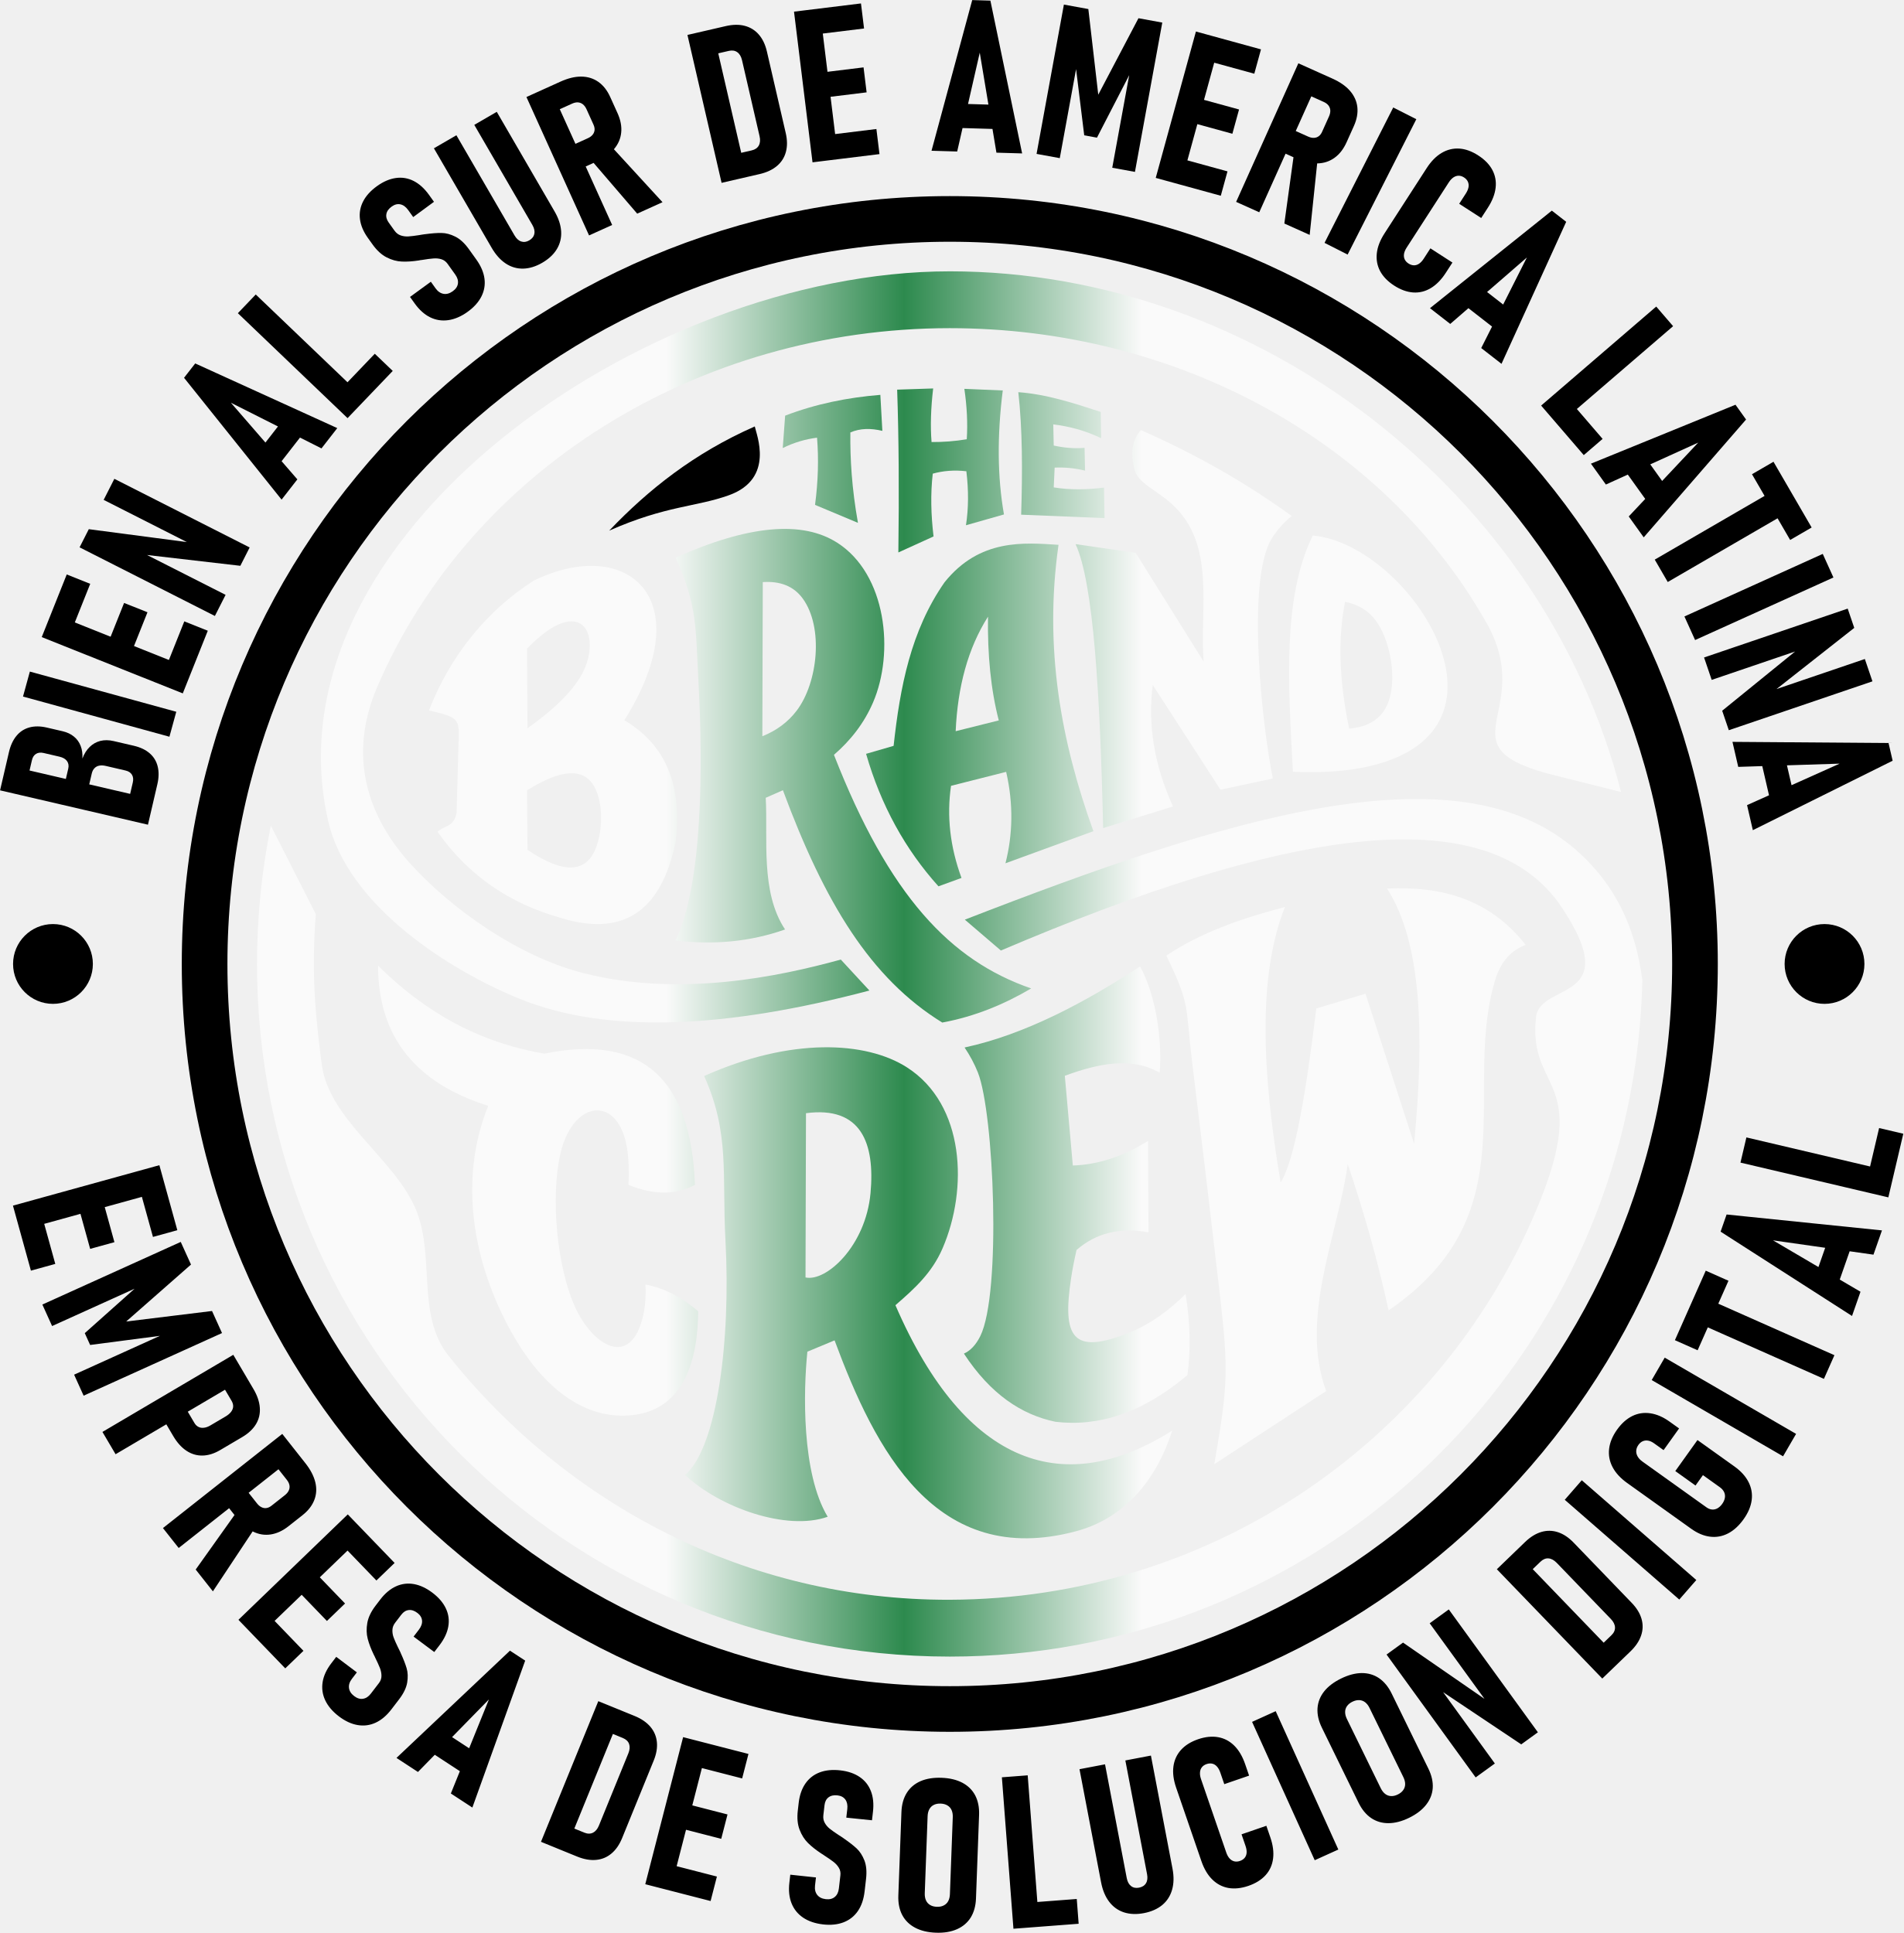
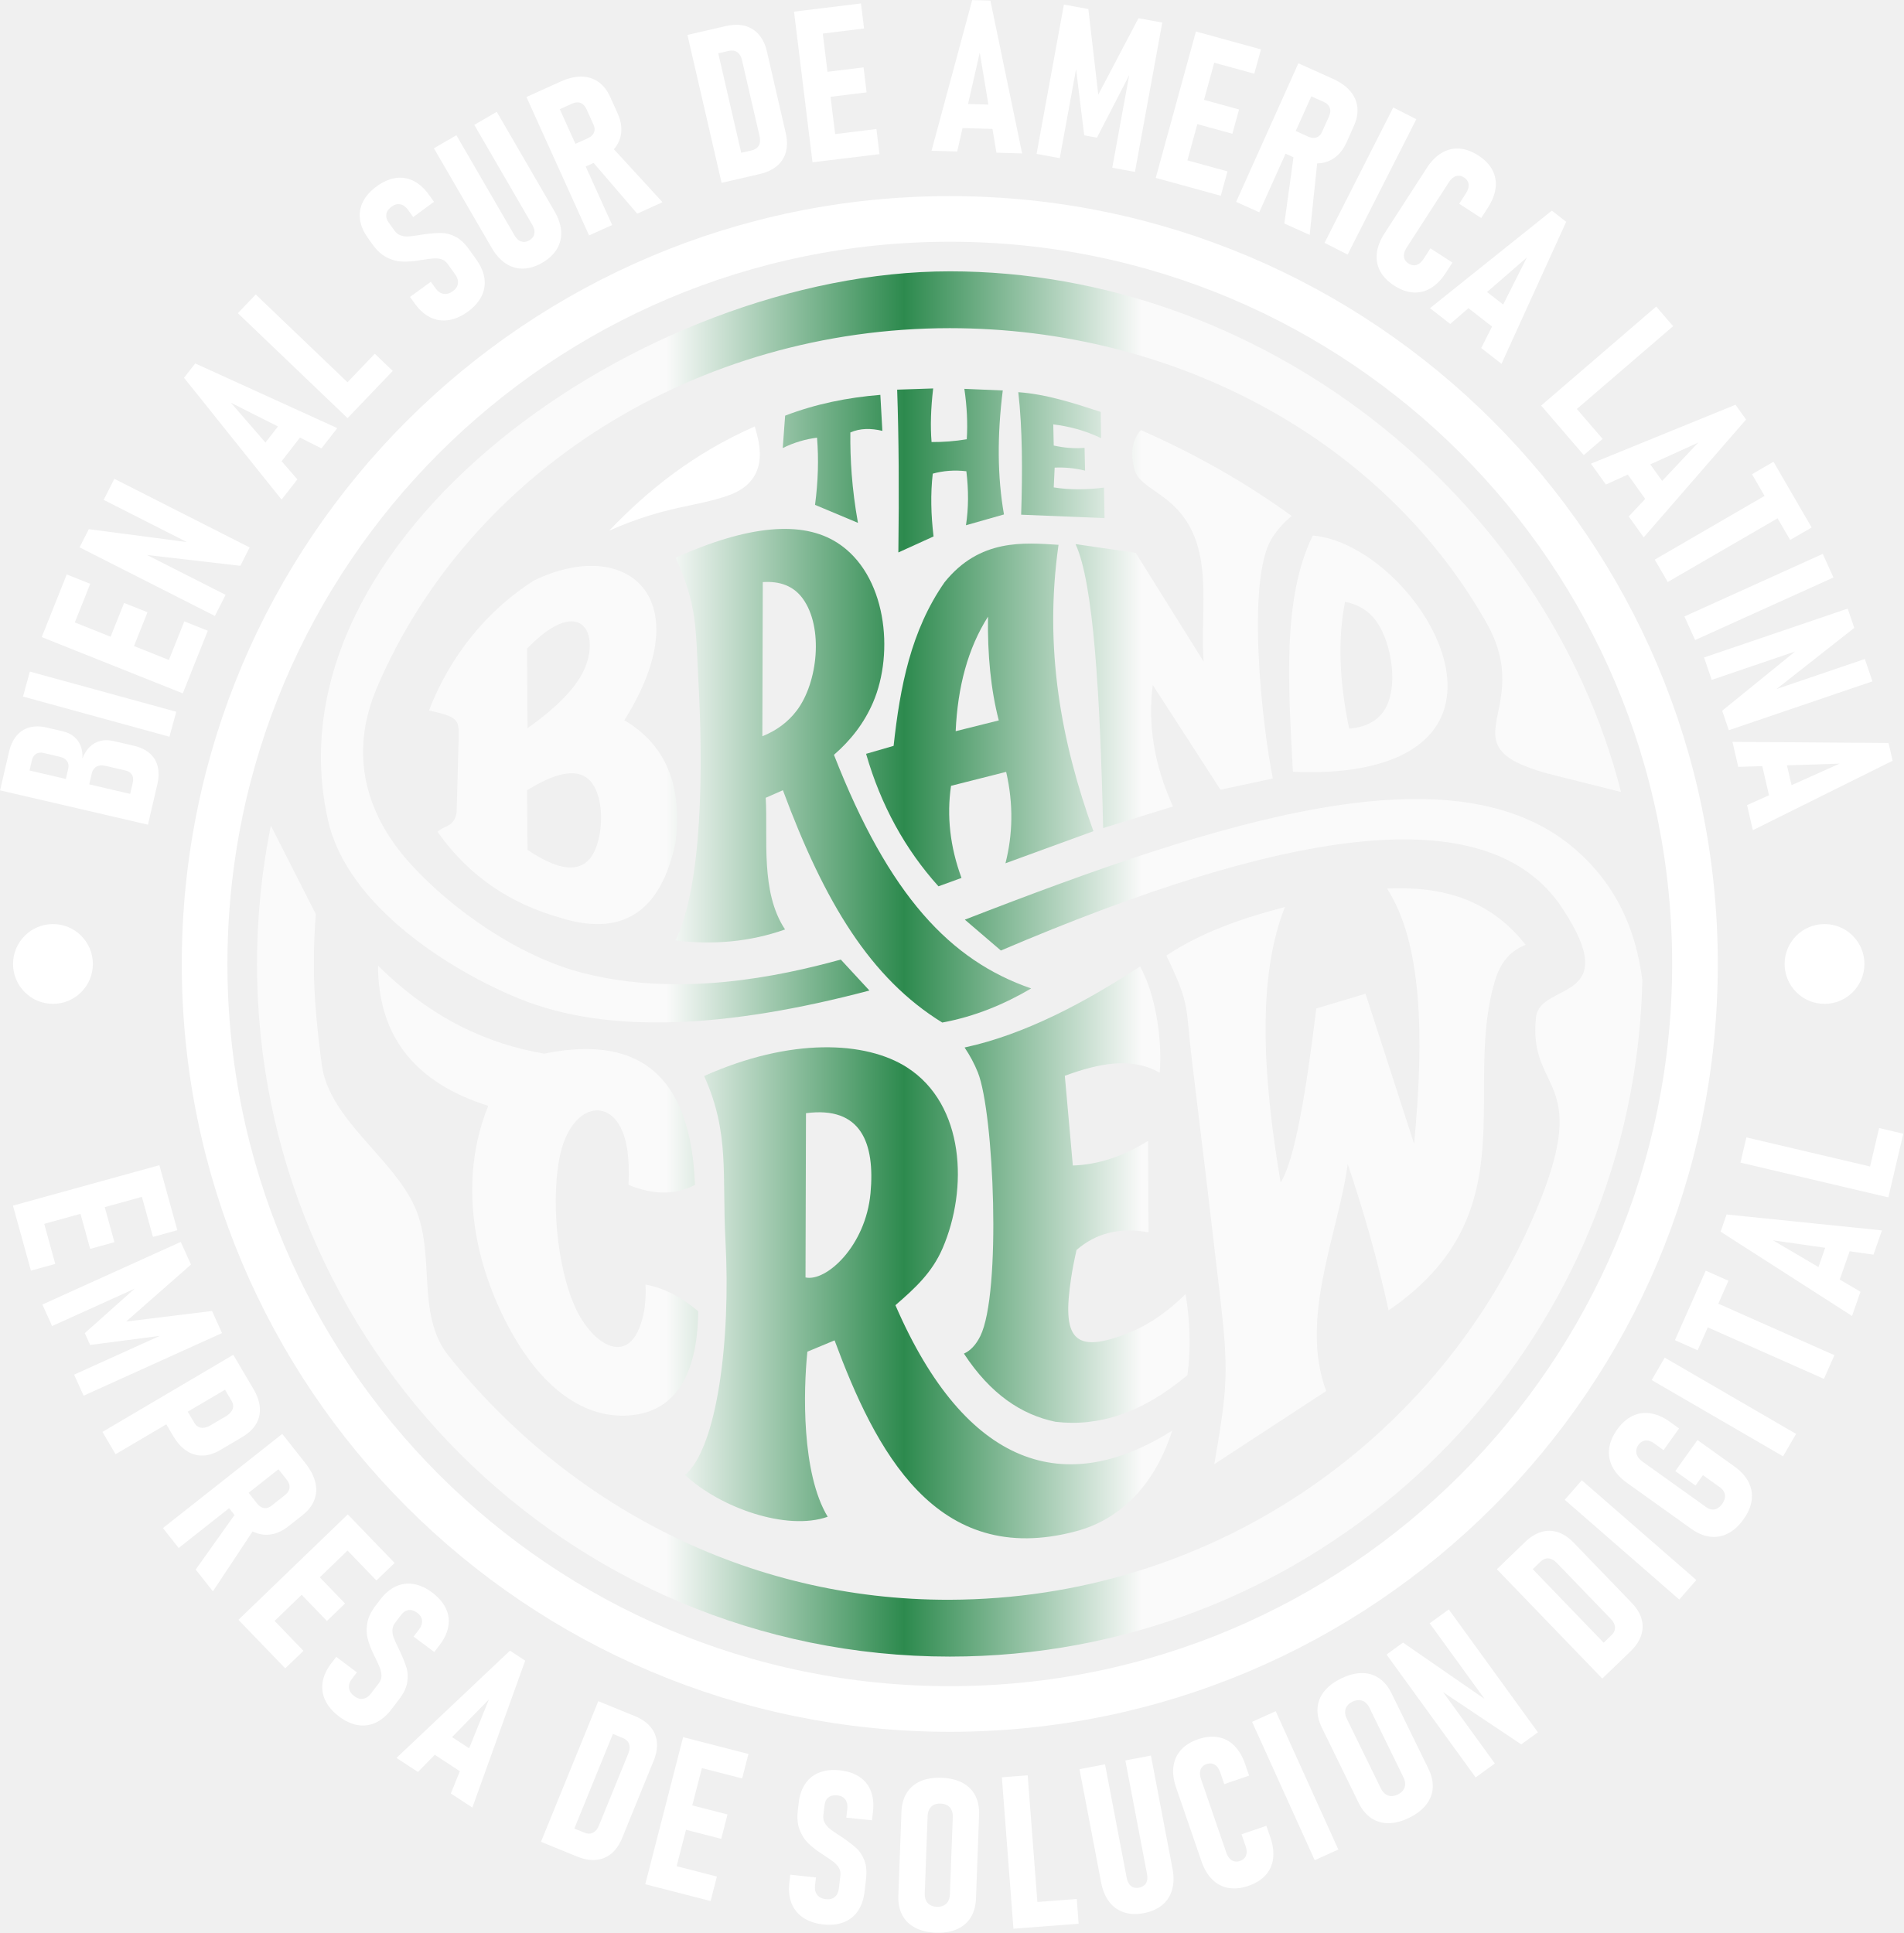
<svg xmlns="http://www.w3.org/2000/svg" xml:space="preserve" width="56.489mm" height="57.382mm" version="1.1" style="shape-rendering:geometricPrecision; text-rendering:geometricPrecision; image-rendering:optimizeQuality; fill-rule:evenodd; clip-rule:evenodd" viewBox="0 0 5660.02 5749.45">
  <defs>
    <style type="text/css">
   
-     .str0 {stroke:black;stroke-width:135.74;stroke-miterlimit:22.926}
+     .str0 {stroke:white;stroke-width:135.74;stroke-miterlimit:22.926}
    .fil2 {fill:none}
    .fil0 {fill:url(#shimmer)}
-     .fil1 {fill:black}
-     .fil3 {fill:black;fill-rule:nonzero}
+     .fil1 {fill:white}
+     .fil3 {fill:white;fill-rule:nonzero}
   
  </style>
    <linearGradient id="shimmer" x1="0%" y1="0%" x2="100%" y2="0%" gradientUnits="userSpaceOnUse">
      <stop offset="0%" stop-color="#fafafa" />
      <stop offset="35%" stop-color="#fafafa" />
      <stop offset="47.5%" stop-color="#2d8a4e" />
      <stop offset="60%" stop-color="#fafafa" />
      <stop offset="100%" stop-color="#fafafa" />
      <animate attributeName="x1" from="-100%" to="100%" dur="2.5s" repeatCount="indefinite" />
      <animate attributeName="x2" from="0%" to="200%" dur="2.5s" repeatCount="indefinite" />
    </linearGradient>
  </defs>
  <g id="Capa_x0020_1">
    <path class="fil0" d="M1275.58 2113.31c63.29,-163.5 173.47,-298.58 312.23,-386.6 275.13,-133.76 498.29,50.02 268.82,415.63 121.19,71.33 173.65,191.17 152.25,363.12 -43.73,209.18 -159.64,282.49 -345.96,223.3 -144.26,-41.45 -267.71,-121.05 -361.67,-254.75 18.87,-18.87 48.63,-12.87 56.6,-56.61 1.7,-62.25 3.41,-124.5 5.1,-186.75 2.42,-89.76 12.17,-95.71 -87.37,-117.35zm291.72 -184.13l1.37 236.8c46.33,-32.82 118.35,-88.47 156.68,-151.71 69.1,-114.01 11.64,-260.28 -158.05,-85.1zm0 421.52l1.37 177.13c107.67,72.65 175.82,69.64 204.58,-8.78 18.84,-51.34 20.96,-130.25 -5.67,-178.84 -30.54,-55.69 -95.53,-55.11 -200.28,10.49z" />
    <path class="fil0" d="M2009.08 1658.59c65.08,144.62 58.98,203.77 67.99,370.49 13.48,249.07 12.96,601.29 -68.39,768.33 113.3,13.55 222.16,3.82 325.89,-32.85 -73.97,-111.47 -50.61,-270.61 -57.5,-391.62l51.1 -22.56c124.36,335.05 260.6,559.35 473.91,691.06 97.37,-18 184.1,-54.23 264.45,-101.43 -240.11,-82.86 -422.71,-275.25 -586.56,-694.9 49.72,-43 89.52,-93.87 116.05,-155.23 64.65,-149.45 39.94,-381.84 -105.86,-475.39 -103.78,-66.61 -263.18,-53.3 -481.07,44.1zm259.25 72.77l-1.3 458.55c42.12,-16.87 76.34,-42.17 102.22,-76.31 63.03,-83.1 80.57,-248.07 17.56,-333.81 -27.15,-36.93 -67.38,-51.83 -118.48,-48.42z" />
    <path class="fil0" d="M2575.55 2242.16l81.87 -23.73c19.07,-175.26 51.46,-343.08 151.48,-486.52 104.68,-130.55 236.35,-117.87 338.96,-111.42 -43.97,308.3 8.08,586.79 103.75,851.74l-261.54 95.48c21.69,-85.38 24.08,-175.59 2.07,-271.91l-163.97 41.51c-13.07,89.53 -3.11,180.83 31.13,274l-68.49 24.91c-98.77,-109.72 -171.09,-240.63 -215.26,-394.05zm266.43 -67.32l128.2 -32.05c-23.65,-91.52 -33.74,-194.93 -32.05,-308.62 -59.7,94.04 -90.28,208.64 -96.15,340.68z" />
    <path class="fil0" d="M3198.46 1618.38l178.86 25.94 202.08 323.6c-12.7,-157.32 38.52,-350.62 -95.97,-470.04 -48.24,-42.82 -98.32,-60.86 -109.43,-100.24 -12.98,-49.25 -7.74,-89.17 18.69,-118.37 160.9,70.66 310.76,155.39 448.57,255.44 -22.8,18.53 -42.09,40.14 -57.96,64.73 -79.7,123.55 -28.51,569.05 1.89,716.11l-155.75 33.24 -201.44 -311.51c-14.62,115.12 2.84,235.16 60.23,361.35l-207.67 64.38c-9.1,-398 -28.64,-729.33 -82.08,-844.62z" />
    <path class="fil0" d="M3904 1592.8c290.76,26 659.59,597.67 139.51,692 -56.95,10.32 -123.15,13.92 -198.68,10.7 -13.4,-256.33 -32.25,-516.25 59.17,-702.7zm95.88 197.02c-20.55,104.69 -19.06,228.33 12.31,377.52 44.14,-3.98 79.32,-19.26 101.66,-50.69 47.27,-66.54 25.18,-200.9 -18,-264.5 -25.31,-37.26 -58.7,-54.58 -95.98,-62.33z" />
    <path class="fil0" d="M2334.85 1236.29c91.08,-34.96 185.81,-54.03 283.14,-61.86l5.95 107.08c-33.62,-7.96 -65.71,-8.15 -95.18,4.76 -0.8,79.18 4.2,165.64 22.6,268.87l-127.61 -53.46c9.31,-70.29 11.05,-136.8 5.95,-199.87 -34.11,4.33 -67.9,14.01 -102.01,30.86l7.14 -96.37z" />
    <path class="fil0" d="M2667.96 1158.96l107.08 -3.57c-6.86,58.41 -8.64,111.76 -4.76,159.42 34.58,0.19 69.44,-2.37 104.69,-8.33 3.08,-47.53 0.5,-97.58 -7.14,-149.9l114.21 4.76c-16.83,133.74 -16.14,256.97 3.57,368.81l-113.02 32.12c7.82,-50.36 8,-103.97 1.19,-160.61 -36.12,-4.15 -69.25,-1.37 -99.94,7.14 -6.91,60.08 -5.33,122.56 2.37,186.79l-104.68 47.58c2.38,-179.3 1.34,-341.43 -3.58,-484.22z" />
    <path class="fil0" d="M3028.27 1166.48c83.47,5.89 165.25,32.68 245.07,58.67l1.21 78.15c-48.3,-23.21 -95.59,-35.25 -142.3,-41.05l1.36 62.94c30.56,6.74 61.12,9.48 91.68,6.84l1.53 67.79c-31.69,-7.68 -60.14,-10.19 -90.47,-8.97l-2.75 58.84c47.35,7.69 97.43,7.2 149.54,0.6l1.57 90.75 -248.01 -10.17c4.17,-129.62 4,-254.2 -8.46,-364.4z" />
    <path class="fil0" d="M1124.21 2872.25c162.03,159.99 327.3,232.93 494.2,261.68 300.49,-61.26 436.88,85.33 448.21,390.37 -55.11,29.23 -120.12,31.47 -197.6,0 1.93,-41.77 0.62,-78.39 -4.34,-109.17 -25.9,-160.49 -161.61,-143.96 -198.2,16.45 -29.15,127.8 -11.35,335.53 44.29,457.45 50.62,110.88 164.29,185.84 201.85,24.17 6.2,-26.74 8.46,-57.66 6.99,-92.5 55.41,10.51 107.61,37.05 156.64,79.52 -1.04,142.35 -40.45,299.99 -208.91,310 -147.62,8.77 -265.98,-103.27 -346.27,-247.5 -114.04,-204.91 -158.96,-451.91 -69.15,-673.58 -214.34,-67.31 -327.21,-203.79 -327.72,-416.89z" />
    <path class="fil0" d="M2093.96 3200.47c76.86,170.8 52.79,293.73 63.43,490.61 15.89,294.16 -24.15,613.04 -120.1,696.2 103.69,96.84 301.57,167.44 424.07,124.13 -78.25,-129.83 -72.32,-375.48 -60.41,-491.03l80.89 -33.63c120,323.31 299.73,680.08 718.85,567.55 132.6,-35.6 233.55,-138.25 285.29,-299.21 -317.21,200.81 -613.27,111.72 -823.19,-372.95 58.71,-50.79 108.89,-96.7 140.21,-169.14 76.31,-176.51 66.6,-427.56 -105.58,-538.04 -122.57,-78.64 -346.13,-89.54 -603.46,25.5zm302.84 110.58l-1.39 488.56c61.52,13.51 178.83,-92.99 193.34,-250.78 13.68,-148.98 -28.04,-259.51 -191.95,-237.78z" />
    <path class="fil0" d="M2868.45 3115.64c180.49,-38.82 359.41,-135.1 521.92,-241.15 45.69,82.92 66.25,213.72 58.37,316.12 -83.06,-47.53 -180.67,-28.16 -282.16,9.17l23.82 266.85c74.56,-2.22 149.1,-26.74 223.66,-73.18l1.38 271.99c-84.14,-15.46 -155.63,1.61 -214,52.47 -7.02,30.78 -12.58,59.51 -16.52,85.98 -25.47,170.92 2.28,229.19 173.92,159.64 60.04,-24.32 115.28,-63.61 166.82,-114.46 14.12,86.49 15.56,166.64 5.47,241.02 -134.7,113.47 -265.25,154.17 -392.57,138.77 -101.05,-20.97 -193.13,-82.29 -272.06,-202.68 18.96,-8.68 35.42,-25.3 48.69,-52.1 63.12,-127.44 40.71,-664.4 -7.19,-784.22 -10.52,-26.28 -23.85,-50.96 -39.54,-74.22z" />
    <path class="fil0" d="M3468.49 2842.38c103.08,-69.06 224.7,-111.25 352.63,-144.61 -81.66,205.45 -67.71,494.56 -12.81,819.47 41.82,-66.02 75.5,-266.43 106.1,-517.66l146.33 -43.9 144.5 446.31c31.01,-322.92 23.21,-598.94 -80.48,-759.1 159.3,-7.37 303.46,29.02 412.29,167.55 -40.05,14.78 -70.16,45.2 -87.72,95.24 -106.65,330.6 103.67,702.33 -319.94,991.8 -32.13,-146.9 -72.95,-291.87 -121.58,-435.11 -26.82,203.07 -145.14,457.36 -63.99,675.07l-332.74 217.56c40.06,-231.74 43.08,-275.97 15.96,-509.85 -28.95,-249.6 -55.92,-475.33 -81.79,-685.2 -20.39,-165.39 -3.74,-167.76 -76.77,-317.56z" />
    <path class="fil0" d="M4884.01 2915.23c-1.89,82.71 -8.67,164.22 -20.03,244.24 -141.94,999.35 -1000.95,1767.85 -2039.51,1767.85 -1137.8,0 -2060.15,-922.35 -2060.15,-2060.15 0,-140.93 14.19,-278.52 41.14,-411.49l133.62 263.16 0.03 0.03c-3.82,48.93 -5.76,98.39 -5.76,148.3 0,102.16 10.59,202.07 23.7,300.19 21.59,161.71 210.9,275.49 276.78,423.28 63.23,141.86 1.46,318.42 100.4,442.4 351.15,440 885.05,727.22 1490.25,725.26 768.25,-2.48 1429.54,-459.19 1725.53,-1116.42 200.49,-445.27 -8.32,-383.18 17.92,-616.76 11.8,-105.21 263.5,-42.2 78.22,-323.62 -225.19,-341.97 -846.31,-225.3 -1669.7,125.73l-107.19 -91.83c769.8,-298.93 1458.31,-518.34 1815.64,-209.06 119.26,104.35 178.7,232.75 199.12,388.91z" />
    <path class="fil0" d="M2824.48 807.02c919.16,0 1768.65,658.3 1996.11,1548.64l-188.96 -47.43c-357.6,-86.46 -57.99,-185.46 -211.59,-456.61 -307.75,-543.27 -924.88,-875.56 -1595.56,-875.56 -749.58,0 -1427.24,422.47 -1703.18,1068.43 -86.59,202.7 -30.66,382.2 100.51,526.21 121.31,133.19 319.62,274.56 513.16,323.72 286.52,72.77 582.62,10.04 765.4,-40.34l85.06 92.14c-421.98,111.48 -777.59,131.44 -1040.97,24.3 -202.42,-82.35 -510.34,-273.84 -568.6,-529.04 -191.27,-837.85 933.53,-1634.45 1848.63,-1634.45z" />
    <path class="fil1" d="M2244.57 1268.38c-180.22,79.34 -316.56,187.95 -432.88,309.89 169.74,-75.01 258.3,-70.04 356.26,-105.42 136.79,-49.35 81.21,-180.85 76.62,-204.47z" />
    <circle class="fil2 str0" cx="2824.48" cy="2867.17" r="2216.03" />
    <path class="fil3" d="M379.54 2393.6l15.31 -65.89c2.15,-9.3 1.36,-17.1 -2.42,-23.32 -3.76,-6.32 -10.08,-10.5 -18.96,-12.56l-58.98 -13.71c-7.22,-1.67 -13.69,-1.98 -19.41,-0.8 -5.69,1.06 -10.43,3.67 -14.2,7.69 -3.87,4.01 -6.48,9.17 -7.99,15.67l-15.03 64.66 -69.52 -16.15 14.62 -62.9c2.06,-8.88 0.75,-16.36 -3.68,-22.61 -4.53,-6.28 -12,-10.63 -22.54,-13.08l-47.19 -10.97c-8.79,-2.03 -16.28,-1.16 -22.39,2.64 -6.11,3.81 -10.15,9.95 -12.16,18.63l-14.69 63.2 -70.12 -16.29 16.43 -70.75c4.59,-19.73 12.02,-35.85 22.34,-48.37 10.31,-12.51 23.24,-20.83 38.48,-25.03 15.33,-4.16 32.62,-4.06 51.72,0.38l47.21 10.96c13.32,3.1 24.5,8.42 33.45,15.83 9.07,7.33 15.73,16.6 20,27.72 4.39,11.14 6.05,23.62 5.19,37.67 5.37,-14.21 12.63,-25.8 21.74,-34.57 9.04,-8.9 19.66,-14.82 31.7,-17.91 12.11,-2.95 25.27,-2.83 39.63,0.51l59.9 13.92c19.32,4.49 35,11.93 47.06,22.36 12.05,10.42 20.01,23.49 23.88,39.18 3.87,15.7 3.59,33.29 -0.97,52.91l-17.97 77.35 -70.45 -16.37zm-379.33 -42.84l17.49 -75.29 439.79 102.18 -17.49 75.3 -439.79 -102.19z" />
    <polygon id="_1" class="fil3" points="524.2,2117.05 503.83,2191.29 68.42,2071.78 88.8,1997.55 " />
    <path id="_2" class="fil3" d="M124.12 1894.96l28.54 -71.5 419.44 167.39 -28.53 71.5 -419.45 -167.39zm362.28 107.81l61.7 -154.62 69.83 27.86 -61.7 154.61 -69.83 -27.85zm-173.33 -69.18l55.96 -140.24 69.53 27.74 -55.96 140.24 -69.53 -27.74zm-176.29 -70.35l61.7 -154.62 69.83 27.86 -61.7 154.61 -69.83 -27.85z" />
    <polygon id="_3" class="fil3" points="236.66,1627.96 264.06,1573.97 580.74,1615.61 587.72,1628.55 308.29,1486.78 340.06,1424.18 742.41,1628.32 714.73,1682.89 414.09,1648.07 406.67,1635.27 670.88,1769.32 639.02,1832.1 " />
    <path id="_4" class="fil3" d="M547.31 1123.66l33.22 -42.66 422.45 192.36 -46.97 60.33 -269.35 -135.8 197.63 227.92 -46.9 60.24 -290.08 -362.38zm222.9 217.2l75.56 -97.05 56.81 44.23 -75.56 97.06 -56.81 -44.24z" />
    <path id="_5" class="fil3" d="M707.35 931.53l53.22 -55.62 326.21 312.15 -53.21 55.62 -326.22 -312.15zm294.67 238.23l112.53 -117.6 53.39 51.1 -112.53 117.6 -53.39 -51.1z" />
    <path id="_6" class="fil3" d="M1390.5 927.52c-19.23,13.77 -38.28,21.93 -57.21,24.66 -18.92,2.72 -36.93,-0.04 -53.95,-8.33 -16.93,-8.35 -32.31,-21.99 -45.89,-40.95l-14.14 -19.75 61.96 -45.15 14.13 19.74c6.61,9.23 14.47,14.56 23.47,16.2 9.1,1.57 18.19,-1.02 27.41,-7.62 9.14,-6.54 14.27,-14.14 15.5,-22.96 1.21,-8.7 -1.41,-17.64 -7.9,-26.7l-22.96 -32.07c-4.88,-6.8 -10.91,-11.22 -18.28,-13.52 -7.38,-2.27 -15.24,-3.04 -23.86,-2.34 -8.55,0.64 -19.8,2.04 -33.65,4.39 -0.92,0.15 -1.78,0.25 -2.64,0.33 -0.85,0.09 -1.69,0.17 -2.63,0.31l-4.34 0.89c-18.56,2.86 -35.38,3.95 -50.32,3.3 -14.96,-0.5 -30.09,-4.67 -45.3,-12.43 -15.14,-7.66 -29.19,-20.56 -42.09,-38.59l-13.58 -18.97c-13.34,-18.62 -21.29,-37.18 -23.71,-55.68 -2.47,-18.57 0.67,-36.21 9.24,-53.03 8.56,-16.82 22.49,-32.14 41.63,-45.85 18.71,-13.4 37.28,-21.35 55.87,-23.97 18.51,-2.57 36.12,0.35 52.87,8.82 16.83,8.57 32.03,22.33 45.62,41.3l14.82 20.69 -61.78 45.4 -15 -20.95c-6.73,-9.39 -14.46,-15.07 -23.05,-16.88 -8.66,-1.88 -17.14,0.29 -25.77,6.46 -9.05,6.48 -14.46,13.87 -15.92,22.21 -1.53,8.41 0.66,16.75 6.7,25.2l17.53 24.49c4.94,6.89 11.01,11.54 18.28,14.04 7.25,2.49 14.86,3.45 22.75,3.01 7.99,-0.5 18.54,-1.79 31.8,-3.85 2.5,-0.51 5.03,-1 7.66,-1.33 2.72,-0.38 5.38,-0.84 8.11,-1.23 0.47,-0.07 0.93,-0.15 1.23,-0.1 0.38,-0.01 0.85,-0.08 1.32,-0.16 19.28,-2.59 35.45,-3.87 48.55,-3.6 13.13,0.12 26.8,3.76 41.05,10.9 14.19,7.05 27.69,19.55 40.47,37.4l21.92 30.61c13.58,18.96 21.71,37.78 24.25,56.45 2.54,18.65 -0.49,36.47 -8.98,53.38 -8.51,16.9 -22.2,32.19 -41.25,45.84z" />
    <path id="_7" class="fil3" d="M1612.5 781.56c-19.36,11.23 -38.33,16.97 -56.83,17.4 -18.56,0.34 -35.85,-4.71 -51.75,-15.22 -15.95,-10.59 -29.84,-26.08 -41.81,-46.71l-171.74 -295.96 66.85 -38.8 172.86 297.88c5.48,9.45 12.08,15.54 19.8,18.07 7.77,2.6 15.73,1.53 23.98,-3.26 8.44,-4.9 13.5,-11.39 15.09,-19.42 1.73,-8.01 -0.19,-16.81 -5.67,-26.26l-172.86 -297.88 66.86 -38.8 171.75 295.96c11.97,20.63 18.53,40.37 19.71,59.54 1.14,19.08 -3.14,36.64 -12.64,52.58 -9.56,15.85 -24.06,29.54 -43.59,40.87z" />
    <path id="_8" class="fil3" d="M1673.97 444.67l74.09 -33.52c6.09,-2.76 10.82,-6.18 14.27,-10.41 3.38,-4.09 5.32,-8.81 5.8,-13.92 0.43,-4.97 -0.63,-10.41 -3.17,-16.02l-20.76 -45.89c-2.8,-6.18 -6.4,-11.07 -10.68,-14.6 -4.38,-3.5 -9.29,-5.35 -14.72,-5.8 -5.5,-0.31 -11.23,0.89 -17.32,3.65l-74.1 33.52 -30.46 -67.33 69.85 -31.6c22.32,-10.09 42.87,-15.09 61.9,-14.96 19.07,0.21 35.95,5.39 50.6,15.63 14.69,10.35 26.44,25.29 35.32,44.9l21.75 48.1c9.14,20.2 12.81,39.38 11.01,57.52 -1.75,18.26 -8.85,34.73 -21.28,49.44 -12.43,14.7 -29.67,27.03 -51.79,37.04l-69.85 31.59 -30.46 -67.34zm-108.45 -156.13l68.69 -31.07 186.21 411.67 -68.69 31.08 -186.21 -411.68zm190.23 184.89l58.35 -42.11 156.07 170.08 -75.26 34.05 -139.16 -162.02z" />
    <path id="_9" class="fil3" d="M2179.15 460.3l56.3 -13c10.03,-2.31 17.06,-7.2 21.13,-14.56 4.05,-7.46 4.75,-16.66 2.17,-27.82l-52.1 -225.75c-2.55,-11.06 -7.21,-19.02 -14.13,-23.95 -6.9,-4.94 -15.35,-6.14 -25.37,-3.83l-56.31 13 -16.61 -72.01 63.84 -14.74c20.97,-4.84 39.84,-5.18 56.5,-0.86 16.79,4.4 30.76,13.05 42.02,26 11.28,13.07 19.29,29.83 24.04,50.39l56.01 242.69c4.75,20.56 4.92,39.25 0.48,55.83 -4.42,16.69 -13.29,30.6 -26.48,41.81 -13.3,11.23 -30.36,19.3 -51.34,24.15l-63.54 14.66 -16.61 -72.01zm-134.82 -356.41l75.01 -17.31 101.53 439.94 -75.01 17.31 -101.53 -439.94z" />
    <path id="_10" class="fil3" d="M2361.24 34.65l76.4 -9.38 55.04 448.14 -76.41 9.38 -55.03 -448.14zm79.76 369.36l165.24 -20.29 9.16 74.62 -165.23 20.29 -9.17 -74.62zm-22.74 -185.23l149.76 -18.4 9.12 74.3 -149.75 18.4 -9.13 -74.3zm-23.13 -188.29l165.23 -20.29 9.16 74.51 -165.23 20.29 -9.16 -74.51z" />
    <path id="_11" class="fil3" d="M2891.17 0.22l54.06 1.6 94.36 454.48 -76.43 -2.25 -49.55 -297.54 -67.15 294.1 -76.3 -2.24 121.01 -448.14zm-43.58 308.16l122.95 3.63 -2.12 71.97 -122.95 -3.64 2.12 -71.96z" />
    <polygon id="_12" class="fil3" points="3385.56,54.18 3456.38,67.13 3375.1,511.26 3307.62,498.91 3364.37,188.81 3365.37,209.26 3262.13,409.41 3224.26,402.48 3197.48,184.78 3208.33,160.25 3151.57,470.35 3082.53,457.72 3163.81,13.59 3236.51,26.89 3266,281.62 " />
    <path id="_13" class="fil3" d="M3556.44 93.71l74.24 20.38 -119.51 435.4 -74.24 -20.38 119.51 -435.4zm-66.68 371.95l160.53 44.06 -19.9 72.5 -160.53 -44.07 19.9 -72.49zm49.4 -179.97l145.5 39.94 -19.82 72.18 -145.5 -39.94 19.82 -72.18zm50.21 -182.94l160.53 44.07 -19.87 72.39 -160.53 -44.07 19.87 -72.39z" />
    <path id="_14" class="fil3" d="M3815.93 372.92l74.2 33.32c6.09,2.74 11.79,4.01 17.24,3.79 5.31,-0.18 10.12,-1.85 14.27,-4.88 4.02,-2.97 7.38,-7.36 9.91,-12.98l20.63 -45.95c2.78,-6.19 4.05,-12.13 3.86,-17.67 -0.28,-5.6 -2.14,-10.5 -5.4,-14.87 -3.41,-4.33 -8.11,-7.83 -14.21,-10.57l-74.2 -33.31 30.28 -67.42 69.93 31.4c22.35,10.03 39.71,22.11 52.21,36.45 12.46,14.43 19.78,30.51 21.8,48.26 1.97,17.85 -1.42,36.56 -10.24,56.2l-21.63 48.16c-9.08,20.22 -21.01,35.68 -35.8,46.35 -14.83,10.77 -31.87,16.37 -51.12,16.8 -19.26,0.41 -39.91,-4.33 -62.06,-14.27l-69.94 -31.4 30.27 -67.42zm45.13 -184.66l68.78 30.88 -185.07 412.19 -68.77 -30.89 185.06 -412.18zm-12.5 264.98l70.2 15.82 -24.05 229.58 -75.35 -33.83 29.2 -211.57z" />
    <polygon id="_15" class="fil3" points="4007.55,757.18 3938.9,722.34 4143.18,319.71 4211.84,354.53 " />
    <path id="_16" class="fil3" d="M4145.98 849.43c-19.15,-12.36 -33.07,-26.78 -41.77,-43 -8.65,-16.32 -11.93,-34.1 -9.83,-53.19 2.09,-19.09 9.76,-38.76 22.93,-59.16l125.36 -194.09c13.13,-20.31 27.89,-35.38 44.45,-45.15 16.52,-9.77 34.08,-14.08 52.51,-12.91 18.43,1.16 37.23,8.02 56.38,20.39 19.15,12.36 33.13,26.69 41.87,43.06 8.73,16.38 12.01,34.15 9.77,53.27 -2.25,19.12 -9.96,38.88 -23.09,59.19l-19.73 30.55 -65.48 -42.28 19.74 -30.55c4.14,-6.42 6.73,-12.56 7.92,-18.5 1.08,-5.99 0.45,-11.45 -1.8,-16.56 -2.22,-4.97 -6.13,-9.27 -11.48,-12.72 -5.25,-3.39 -10.54,-5.16 -15.98,-5.15 -5.3,-0.01 -10.54,1.65 -15.63,5.06 -5.01,3.45 -9.57,8.34 -13.71,14.75l-125.37 194.1c-4.2,6.49 -6.77,12.65 -7.76,18.47 -0.94,5.95 -0.31,11.41 1.88,16.23 2.27,4.88 6.02,9.06 11.27,12.45 5.52,3.57 11.04,5.37 16.43,5.44 5.38,0.07 10.53,-1.65 15.49,-5.02 4.8,-3.34 9.4,-8.32 13.72,-15l19.67 -30.46 65.48 42.29 -19.68 30.46c-13.17,20.39 -28.01,35.55 -44.52,45.47 -16.5,9.92 -34.06,14.23 -52.57,13.01 -18.47,-1.32 -37.33,-8.08 -56.48,-20.45z" />
    <path id="_17" class="fil3" d="M4614.86 626.5l42.66 33.22 -192.36 422.45 -60.33 -46.97 135.8 -269.35 -227.92 197.63 -60.24 -46.9 362.38 -290.08zm-217.2 222.9l97.05 75.56 -44.23 56.81 -97.06 -75.56 44.24 -56.81z" />
    <path id="_18" class="fil3" d="M4925.27 911.81l50.22 58.35 -342.25 294.49 -50.22 -58.35 342.25 -294.49zm-265.61 270.24l106.16 123.38 -56.02 48.2 -106.16 -123.39 56.02 -48.19z" />
    <path id="_19" class="fil3" d="M5160.96 1203.83l31.48 43.98 -304.38 350.46 -44.51 -62.17 206.66 -219.71 -274.64 124.79 -44.45 -62.07 429.82 -175.27zm-271.54 152.07l71.61 100.01 -58.54 41.91 -71.61 -100.01 58.54 -41.91z" />
    <path id="_20" class="fil3" d="M5278.67 1456.89l38.64 66.59 -357.78 207.61 -38.64 -66.58 357.78 -207.62zm-4.68 -83.47l113.47 195.54 -63.93 37.09 -113.47 -195.54 63.93 -37.09z" />
    <polygon id="_21" class="fil3" points="5040.87,1903.71 5009.14,1833.58 5420.51,1647.5 5452.25,1717.64 " />
    <polygon id="_22" class="fil3" points="5494.67,1810.23 5514.17,1867.55 5263.17,2065.08 5249.03,2061.04 5545.67,1960.11 5568.27,2026.56 5141.14,2171.9 5121.43,2113.97 5356.35,1923.15 5370.69,1926.78 5090.21,2022.22 5067.53,1955.56 " />
    <path id="_23" class="fil3" d="M5616.14 2210.02l12.16 52.68 -415.71 206.52 -17.19 -74.51 275.26 -123.37 -301.51 9.62 -17.17 -74.39 464.17 3.44zm-309.13 35.98l27.66 119.84 -70.16 16.2 -27.66 -119.85 70.16 -16.19z" />
    <path class="fil3" d="M473.93 3465.71l20.5 74.2 -435.42 120.29 -20.5 -74.21 435.42 -120.28zm-353.86 133.17l44.33 160.47 -72.46 20.01 -44.33 -160.46 72.46 -20.02zm179.99 -49.72l40.21 145.54 -72.16 19.93 -40.21 -145.54 72.16 -19.93zm182.96 -50.54l44.33 160.46 -72.47 20.02 -44.33 -160.46 72.47 -20.02zm147.51 400.79l29.69 65.6 -411.54 186.27 -28.29 -62.5 287.29 -130.04 -16.23 12.48 -223.42 29.19 -15.92 -35.17 163.77 -146.06 26.34 -5.06 -287.29 130.04 -28.95 -63.96 411.52 -186.27 30.48 67.34 -192.77 169.42 255.3 -31.29zm-92.94 264.2l40.55 68.78c3.13,5.3 7.06,9.26 11.93,11.68 4.79,2.47 10.21,3.33 16.29,2.59 6.04,-0.61 12.44,-2.91 19.03,-6.78l45.76 -26.97c6.94,-4.1 12.32,-8.75 16.16,-13.72 3.69,-5.02 5.81,-10.2 6.05,-15.63 0.24,-5.43 -1.27,-10.95 -4.42,-16.48l-40.55 -68.78 63.67 -37.53 41.62 70.62c11.36,19.27 17.73,37.8 18.96,55.54 1.31,17.68 -2.44,34.07 -11.31,48.89 -8.96,14.88 -22.56,27.7 -40.92,38.53l-65.6 38.67c-18,10.61 -35.58,16.06 -52.53,16.32 -17.04,0.33 -33,-4.42 -47.75,-14.19 -14.74,-9.77 -27.81,-24.22 -39.08,-43.31l-41.62 -70.61 63.75 -37.59zm156.18 -133.9l39.09 66.31 -389.14 229.4 -39.09 -66.32 389.14 -229.39zm20.18 378.22l50.44 63.93c4.09,5.16 8.54,8.94 13.49,11.25 4.85,2.38 9.81,3.2 14.82,2.34 5.06,-0.76 10.04,-3.2 14.87,-7l39.54 -31.2c5.32,-4.21 9.26,-8.81 11.59,-13.89 2.4,-5 3.03,-10.21 2.07,-15.68 -1.02,-5.41 -3.57,-10.69 -7.64,-15.85l-50.45 -63.93 58.1 -45.85 47.55 60.26c15.11,19.15 24.89,38.04 29.36,56.54 4.47,18.49 3.44,36.18 -3.06,52.78 -6.5,16.75 -18.16,31.75 -35.05,45.09l-41.46 32.72c-17.39,13.73 -35.12,21.9 -53.24,24.6 -17.99,2.72 -35.69,-0.19 -53.02,-8.81 -17.26,-8.53 -33.39,-22.28 -48.36,-41.26l-47.55 -60.26 58.01 -45.79zm125.47 -142.94l46.78 59.27 -354.84 280.05 -46.77 -59.27 354.83 -280.05zm-133.6 229.33l54.83 46.54 -127.53 192.38 -51.17 -64.84 123.87 -174.08zm328.41 10.06l53.43 55.41 -325.18 313.56 -53.43 -55.42 325.18 -313.55zm-247.35 285.95l115.56 119.84 -54.12 52.18 -115.56 -119.84 54.12 -52.18zm134.42 -129.61l104.81 108.69 -53.9 51.96 -104.81 -108.69 53.9 -51.96zm136.63 -131.76l115.56 119.83 -54.12 52.19 -115.56 -119.83 54.12 -52.19zm-50.55 575.8c-18.69,-14.31 -32.13,-30.22 -40.27,-47.52 -8.11,-17.3 -10.64,-35.28 -7.69,-53.98 2.97,-18.7 11.53,-37.37 25.78,-55.98l14.7 -19.2 61.34 46.17 -14.7 19.2c-6.96,9.09 -9.86,18.1 -8.72,27.24 1.12,9.01 6.19,17.03 15.29,24 8.84,6.77 17.67,9.53 26.4,8.07 8.76,-1.31 16.55,-6.43 23.39,-15.36l23.98 -31.32c5.03,-6.56 7.56,-13.71 7.52,-21.34 0.04,-7.72 -1.54,-15.61 -4.64,-23.59 -3.19,-8.06 -7.88,-18.32 -14.1,-30.95 -0.4,-0.86 -0.74,-1.65 -1.07,-2.43 -0.4,-0.7 -0.73,-1.49 -1.14,-2.34l-2.04 -3.97c-8.15,-16.92 -14.16,-32.6 -17.9,-47.09 -3.82,-14.54 -4.15,-30.16 -1.25,-47.03 2.93,-16.72 11.17,-33.93 24.64,-51.51l14.19 -18.54c13.92,-18.19 29.44,-31.13 46.48,-38.92 16.98,-7.7 34.77,-9.98 53.35,-6.7 18.67,3.36 37.3,12.14 56.08,26.52 18.19,13.93 31.28,29.43 39.14,46.38 7.94,17.03 10.21,34.81 6.99,53.31 -3.22,18.51 -11.94,37.05 -26.19,55.67l-15.47 20.2 -61.54 -45.91 15.67 -20.46c7.02,-9.18 10.21,-18.23 9.51,-26.9 -0.71,-8.84 -5.28,-16.47 -13.62,-22.85 -8.92,-6.83 -17.55,-9.7 -26.05,-8.73 -8.49,0.98 -15.74,5.57 -22.06,13.82l-18.31 23.92c-5.16,6.74 -7.84,13.91 -8.11,21.57 -0.26,7.69 0.95,15.16 3.76,22.65 2.73,7.42 7.13,17.2 12.98,29.29 1.11,2.19 2.32,4.46 3.49,6.95 1.07,2.42 2.23,4.92 3.55,7.38 0.22,0.43 0.34,0.79 0.46,1.15 0.12,0.37 0.25,0.73 0.45,1.15 8.11,17.68 13.97,32.86 17.68,45.45 3.63,12.53 4.14,26.68 1.54,42.46 -2.68,15.71 -10.68,32.27 -24.03,49.71l-22.82 29.8c-14.25,18.61 -29.88,31.87 -46.99,39.75 -17.11,7.86 -35.03,10.17 -53.69,6.97 -18.65,-3.2 -37.35,-11.91 -55.97,-26.16zm509.16 -195.06l45.25 29.61 -157.09 437.04 -63.98 -41.86 113.21 -279.73 -210.99 215.74 -63.88 -41.79 337.48 -319.01zm-198.25 240.06l102.92 67.34 -39.48 60.33 -102.92 -67.34 39.48 -60.33zm365.78 279.37l53.51 21.8c9.63,3.93 18.2,3.98 25.8,0.21 7.46,-3.71 13.48,-10.88 17.75,-21.39l87.48 -214.66c4.28,-10.5 5,-19.83 2.24,-27.71 -2.81,-8.01 -9,-13.86 -18.6,-17.87l-53.5 -21.8 27.89 -68.45 60.68 24.73c19.93,8.13 35.5,18.83 46.73,31.99 11.14,13.13 17.64,28.37 19.38,45.46 1.71,17.17 -1.4,35.49 -9.37,55.03l-94.03 230.76c-7.97,19.54 -18.59,34.92 -31.77,45.91 -13.23,11.1 -28.49,17.36 -45.82,18.89 -17.24,1.56 -35.94,-1.7 -55.88,-9.83l-60.39 -24.61 27.88 -68.44zm95.16 -369.21l71.29 29.05 -170.47 418.33 -71.29 -29.06 170.47 -418.32zm252.23 106.98l74.56 19.18 -112.58 437.48 -74.55 -19.19 112.57 -437.47zm-60.77 373.17l161.23 41.49 -18.74 72.8 -161.23 -41.48 18.74 -72.81zm46.54 -180.84l146.23 37.63 -18.66 72.5 -146.23 -37.62 18.66 -72.51zm47.3 -183.82l161.22 41.49 -18.74 72.81 -161.22 -41.49 18.74 -72.81zm382.68 548.46c-23.39,-2.7 -43.09,-9.46 -58.95,-20.15 -15.84,-10.69 -27.23,-24.82 -34.29,-42.38 -7.04,-17.57 -9.27,-38 -6.58,-61.29l2.77 -24.02 76.34 8.18 -2.78 24.02c-1.31,11.38 0.82,20.59 6.5,27.86 5.58,7.14 14.05,11.44 25.43,12.75 11.05,1.27 20.06,-0.89 26.8,-6.62 6.84,-5.61 10.91,-14.01 12.19,-25.18l4.53 -39.19c0.94,-8.21 -0.55,-15.64 -4.5,-22.18 -3.92,-6.64 -9.33,-12.6 -16.08,-17.85 -6.86,-5.28 -16.15,-11.69 -27.97,-19.35 -0.78,-0.53 -1.48,-1.03 -2.17,-1.53 -0.7,-0.4 -1.38,-0.91 -2.17,-1.43l-3.79 -2.35c-15.67,-10.35 -28.88,-20.73 -39.52,-31.24 -10.74,-10.53 -19.04,-23.77 -25.2,-39.74 -6.07,-15.86 -7.82,-34.85 -5.28,-56.86l2.68 -23.18c2.63,-22.75 9.31,-41.83 19.94,-57.26 10.63,-15.31 24.72,-26.39 42.36,-33.11 17.74,-6.69 38.25,-8.71 61.74,-6 22.75,2.63 41.95,9.22 57.39,19.75 15.55,10.55 26.62,24.64 33.35,42.17 6.73,17.53 8.76,37.93 6.07,61.22l-2.92 25.28 -76.38 -7.85 2.96 -25.6c1.33,-11.48 -0.58,-20.88 -5.63,-27.97 -5.14,-7.21 -12.99,-11.43 -23.42,-12.63 -11.16,-1.28 -20.04,0.68 -26.83,5.87 -6.78,5.2 -10.66,12.87 -11.85,23.19l-3.46 29.92c-0.97,8.43 0.41,15.95 4.12,22.67 3.71,6.73 8.59,12.51 14.84,17.51 6.15,4.98 14.95,11.11 26.16,18.5 2.08,1.3 4.28,2.63 6.55,4.17 2.17,1.53 4.45,3.08 6.84,4.53 0.4,0.25 0.69,0.5 0.98,0.75 0.29,0.25 0.59,0.49 0.98,0.75 16.02,11.03 28.85,21.05 38.5,29.95 9.54,8.9 17.23,20.78 23.11,35.66 5.76,14.86 7.37,33.18 4.86,55l-4.3 37.28c-2.7,23.29 -9.31,42.69 -19.96,58.22 -10.65,15.52 -24.85,26.69 -42.5,33.53 -17.65,6.81 -38.17,8.94 -61.46,6.25zm335.84 24.7c-24.27,-0.9 -44.88,-5.92 -61.84,-14.93 -16.96,-9.01 -29.66,-21.57 -38.19,-37.69 -8.52,-16.24 -12.36,-35.48 -11.54,-57.84l9.2 -248.38c0.82,-22.35 6.08,-41.26 15.79,-56.93 9.71,-15.56 23.3,-27.14 40.87,-34.88 17.58,-7.62 38.51,-10.99 62.77,-10.09 24.16,0.89 44.78,5.8 61.74,14.7 16.96,9.01 29.76,21.57 38.28,37.81 8.41,16.33 12.27,35.58 11.44,57.93l-9.2 248.38c-0.82,22.36 -6.09,41.26 -15.69,56.83 -9.69,15.45 -23.39,27.04 -40.97,34.77 -17.57,7.74 -38.51,11.21 -62.66,10.32zm2.86 -77.04c7.84,0.29 14.67,-0.94 20.4,-3.92 5.83,-2.87 10.35,-7.14 13.43,-12.87 3.08,-5.62 4.82,-12.67 5.12,-20.93l8.49 -229.1c0.3,-8.06 -0.93,-15 -3.58,-20.93 -2.65,-5.93 -6.83,-10.55 -12.43,-13.83 -5.5,-3.28 -12.22,-5.12 -20.06,-5.41 -7.96,-0.3 -14.69,1.05 -20.42,3.92 -5.73,2.86 -10.13,7.15 -13.22,12.88 -3.07,5.72 -4.81,12.55 -5.11,20.6l-8.48 229.11c-0.31,8.26 0.92,15.41 3.56,21.24 2.66,5.93 6.72,10.54 12.22,13.82 5.5,3.4 12.12,5.12 20.08,5.42zm193.49 -385.16l76.76 -5.86 34.37 450.41 -76.76 5.86 -34.37 -450.41zm60.36 374.31l162.3 -12.38 5.62 73.68 -162.3 12.38 -5.62 -73.68zm361.83 29.69c-21.87,4.17 -41.79,3.34 -59.4,-2.37 -17.62,-5.82 -32.28,-16.4 -43.81,-31.59 -11.54,-15.18 -19.54,-34.48 -23.99,-57.81l-64.18 -336.34 75.93 -14.49 64.58 338.42c2.06,10.83 6.36,18.65 12.83,23.68 6.36,5.04 14.31,6.55 23.59,4.78 9.58,-1.82 16.52,-6.18 20.79,-13.25 4.26,-7.07 5.27,-15.91 3.21,-26.73l-64.58 -338.42 76.03 -14.51 64.18 336.33c4.46,23.34 4.03,44.25 -1.21,62.63 -5.24,18.38 -14.96,33.62 -29.2,45.52 -14.38,11.81 -32.58,19.93 -54.77,24.16zm311.02 -81.12c-21.56,7.4 -41.39,9.41 -59.63,6.26 -18.19,-3.29 -34.19,-11.68 -47.89,-25.15 -13.72,-13.44 -24.48,-31.71 -32.34,-54.58l-75.16 -218.6c-7.87,-22.86 -10.61,-43.9 -8.08,-62.94 2.54,-19.03 10.03,-35.4 22.34,-49.17 12.41,-13.8 29.28,-24.42 50.84,-31.83 21.55,-7.41 41.49,-9.45 59.77,-6.2 18.38,3.22 34.28,11.65 48.01,25.2 13.65,13.59 24.41,31.87 32.27,54.73l11.82 34.4 -73.8 25.37 -11.82 -34.39c-2.47,-7.21 -5.66,-13.19 -9.65,-17.65 -3.94,-4.58 -8.66,-7.55 -14.04,-8.86 -5.38,-1.28 -11.07,-0.89 -17.19,1.21 -5.81,2 -10.48,5.06 -13.83,9.35 -3.39,4.19 -5.31,9.34 -5.69,15.42 -0.47,6.1 0.55,12.7 3.04,19.92l75.17 218.61c2.48,7.21 5.73,13.05 9.82,17.47 4,4.45 8.66,7.22 13.93,8.55 5.25,1.22 10.84,0.87 16.66,-1.13 6.32,-2.17 11.05,-5.36 14.43,-9.56 3.35,-4.29 5.31,-9.34 5.63,-15.27 0.4,-5.97 -0.76,-12.63 -3.32,-20.06l-11.82 -34.39 73.8 -25.38 11.82 34.4c7.9,22.95 10.61,43.89 8.21,62.99 -2.46,19.24 -9.82,35.67 -22.33,49.51 -12.44,13.7 -29.42,24.36 -50.97,31.77zm267.33 -108.02l-70.23 31.78 -186.27 -411.52 70.23 -31.79 186.27 411.54zm210.66 -94.47c-21.81,10.67 -42.35,15.97 -61.56,16.04 -19.21,0.06 -36.32,-5.02 -51.46,-15.21 -15.18,-10.29 -27.65,-25.44 -37.48,-45.54l-109.13 -223.31c-9.83,-20.1 -14.11,-39.25 -12.96,-57.63 1.22,-18.31 7.73,-34.94 19.57,-50.05 11.9,-15.02 28.76,-27.86 50.58,-38.53 21.72,-10.62 42.2,-16.02 61.37,-16.19 19.2,-0.06 36.42,4.98 51.59,15.27 15.13,10.43 27.61,25.57 37.44,45.67l109.13 223.31c9.83,20.1 14.1,39.26 13,57.5 -1.25,18.21 -7.86,34.88 -19.71,50 -11.84,15.11 -28.66,28.05 -50.38,38.67zm-33.85 -69.26c7.04,-3.45 12.49,-7.76 16.14,-13.09 3.79,-5.28 5.74,-11.18 5.76,-17.68 0.05,-6.4 -1.73,-13.44 -5.36,-20.87l-100.68 -205.97c-3.54,-7.23 -7.9,-12.77 -13.03,-16.75 -5.14,-3.99 -11,-6.08 -17.48,-6.32 -6.4,-0.3 -13.2,1.25 -20.25,4.7 -7.14,3.49 -12.45,7.86 -16.15,13.09 -3.7,5.22 -5.55,11.09 -5.56,17.58 -0.01,6.5 1.67,13.35 5.21,20.58l100.68 205.97c3.63,7.43 8.09,13.16 13.17,17.05 5.14,3.98 10.9,6.11 17.3,6.41 6.44,0.39 13.11,-1.21 20.25,-4.7zm-33.42 -416.25l49.03 -35.54 262.91 181.62 0.31 14.7 -183.99 -253.77 56.83 -41.2 264.97 365.45 -49.54 35.91 -251.66 -168.28 -0.76 -14.77 173.96 239.94 -57.09 41.39 -264.97 -365.45zm627.12 -17.34l41.59 -40.11c7.49,-7.22 11,-15.03 10.63,-23.52 -0.37,-8.33 -4.5,-16.72 -12.37,-24.9l-160.89 -166.86c-7.88,-8.16 -16.11,-12.59 -24.44,-13.27 -8.46,-0.68 -16.31,2.63 -23.87,9.77l-41.6 40.11 -51.3 -53.2 47.17 -45.49c15.49,-14.94 31.57,-24.84 48.15,-29.79 16.51,-4.88 33.08,-4.65 49.42,0.68 16.39,5.38 31.88,15.64 46.53,30.83l172.97 179.38c14.65,15.18 24.42,31.11 29.13,47.62 4.8,16.58 4.35,33.07 -1.27,49.55 -5.54,16.39 -16.1,32.17 -31.6,47.12l-46.94 45.26 -51.3 -53.19zm-299.13 -236.42l55.41 -53.43 313.56 325.18 -55.42 53.43 -313.55 -325.18zm593.18 32.07l-50.65 58.12 -340.58 -296.74 50.64 -58.12 340.59 296.74zm3.44 -416.33l109.98 78.63c19.16,13.7 33.12,29.16 41.8,46.18 8.69,17.02 11.89,34.97 9.43,53.93 -2.5,18.81 -10.45,37.76 -24.08,56.82 -13.88,19.41 -29.26,33.45 -46.2,42.18 -16.94,8.75 -34.79,12.01 -53.57,9.67 -18.7,-2.29 -37.33,-10.14 -56.05,-23.53l-190.55 -136.24c-19.75,-14.12 -34.12,-29.74 -43.23,-47.07 -9.12,-17.34 -12.52,-35.54 -10.28,-54.55 2.23,-19 10.16,-38.08 23.74,-57.07 13.38,-18.72 28.48,-32.17 45.34,-40.45 16.8,-8.19 34.61,-10.84 53.46,-8.05 19,2.77 38.01,11.01 57.24,24.77l28.3 20.23 -46.13 64.52 -28.3 -20.23c-5.94,-4.25 -11.72,-6.94 -17.51,-7.96 -5.64,-1.04 -11.02,-0.45 -16.06,1.68 -4.96,2.18 -9.22,5.79 -12.86,10.87 -3.95,5.53 -6.19,11.21 -6.56,17.21 -0.47,5.92 0.94,11.62 4.08,17.25 3.12,5.49 7.92,10.62 14.3,15.18l190.54 136.24c5.18,3.71 10.64,5.91 16.28,6.42 5.48,0.53 10.99,-0.62 16.14,-3.45 5.22,-2.93 10.03,-7.29 14.23,-13.17 4.32,-6.03 6.96,-12.09 8.01,-18.13 0.97,-6.08 0.19,-11.73 -2.31,-17.16 -2.57,-5.36 -6.7,-10.14 -12.65,-14.4l-50.29 -35.96 -22.08 30.89 -60.12 -42.98 65.99 -92.3zm293.24 -18.31l-38.71 66.67 -390.66 -226.78 38.7 -66.67 390.67 226.78zm-295.41 -331.46l31.21 -70.37 378.22 167.78 -31.22 70.37 -378.21 -167.78zm-64.94 52.74l91.72 -206.74 67.57 29.97 -91.72 206.75 -67.57 -29.98zm135.88 -322.81l17.84 -51.05 462 47.33 -25.24 72.16 -298.74 -42.58 260.17 152.89 -25.2 72.06 -390.83 -250.81zm280.7 134.67l40.61 -116.11 68.05 23.81 -40.6 116.1 -68.06 -23.8zm-221.61 -340.03l17.62 -74.94 439.73 103.4 -17.62 74.94 -439.73 -103.4zm375.04 55.63l37.26 -158.45 71.94 16.92 -37.25 158.44 -71.95 -16.91z" />
    <circle class="fil1" cx="157.51" cy="2867.17" r="118.66" />
    <circle class="fil1" cx="5425.74" cy="2867.17" r="118.66" />
  </g>
</svg>
